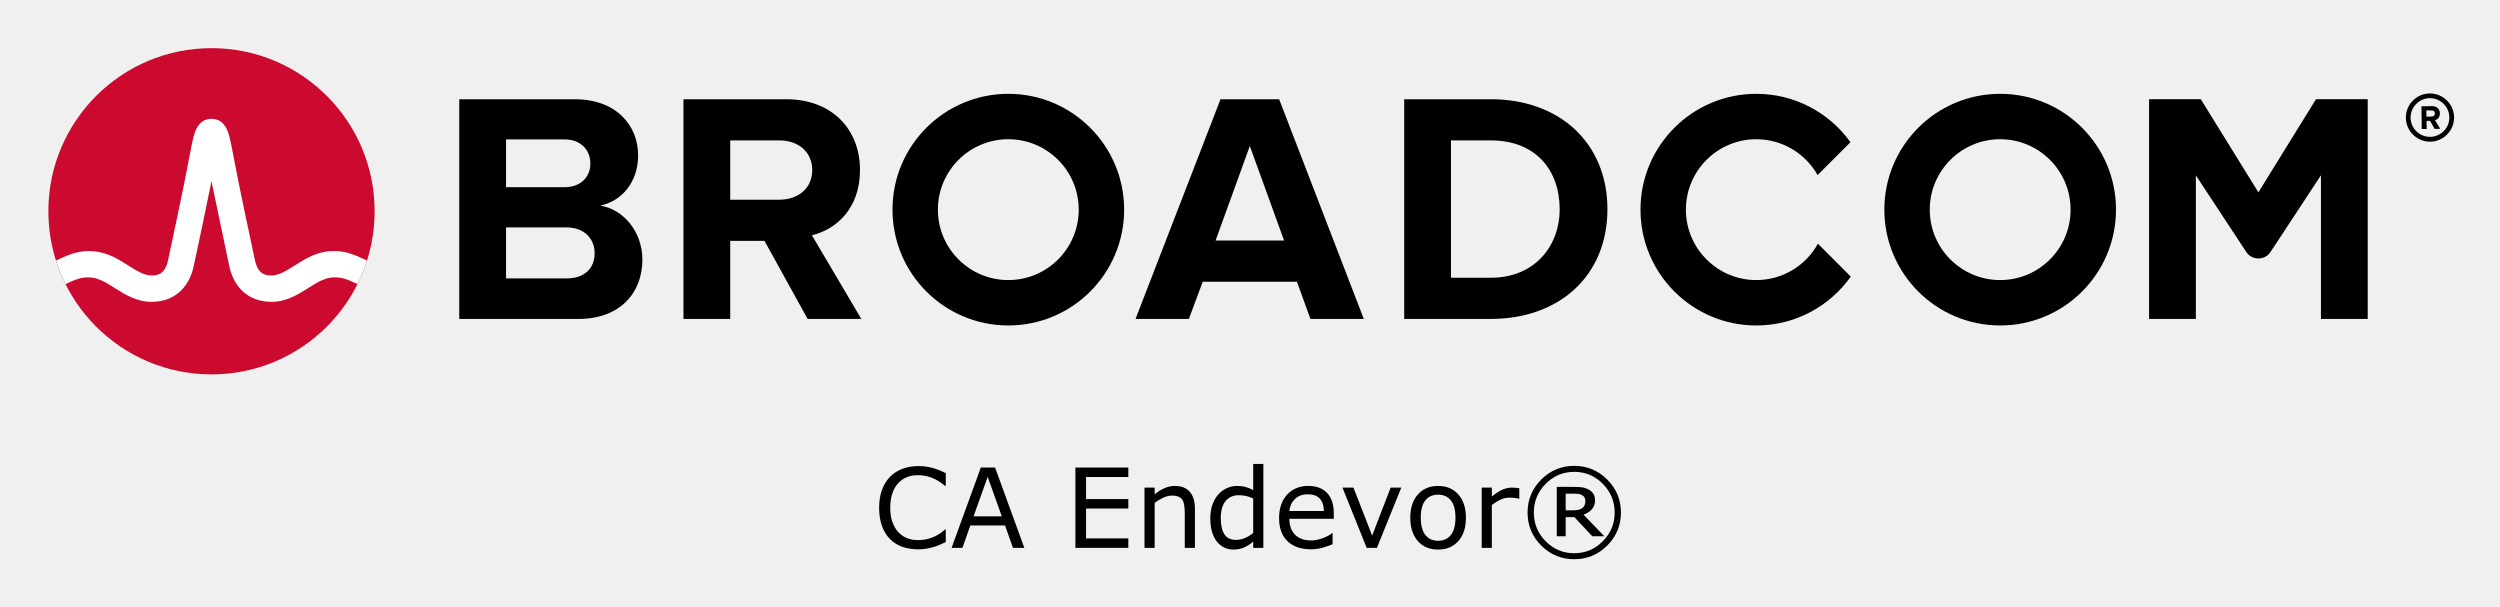
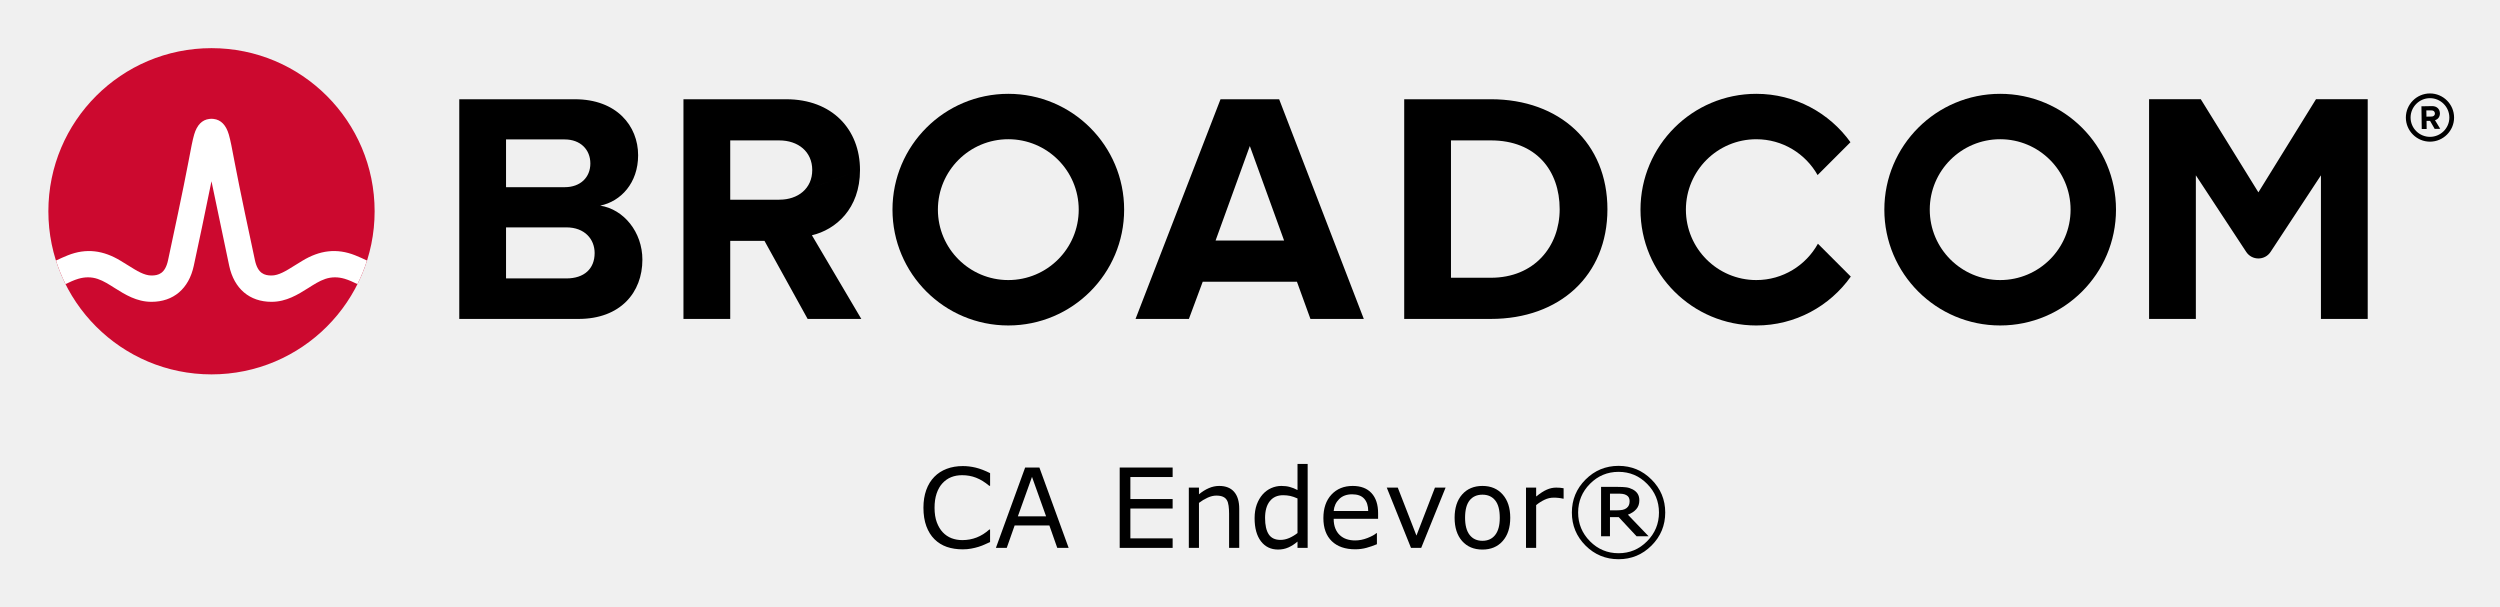
<svg xmlns="http://www.w3.org/2000/svg" xmlns:xlink="http://www.w3.org/1999/xlink" role="img" viewBox="-4.53 -4.53 248.82 60.32">
  <path d="M237.32 9.09c-1.06 0-1.93-.86-1.93-1.92s.87-1.93 1.93-1.93 1.93.87 1.93 1.93-.87 1.92-1.93 1.92m0-4.32c-1.32 0-2.4 1.08-2.4 2.4 0 1.32 1.08 2.4 2.4 2.4 1.32 0 2.4-1.08 2.4-2.4 0-1.32-1.08-2.4-2.4-2.4" />
  <path d="M237.48 7.07l-.51.01-.01-.62h.51c.19-.01.34.11.34.3.01.19-.14.31-.33.31m.83-.32c-.01-.42-.3-.72-.77-.72l-1.07.02.03 2.26h.49l-.01-.81h.35l.46.8.55-.01-.52-.86c.24-.06.49-.28.49-.68M51.834 23.18h-5.999V9.347h5.835c1.574 0 2.557 1.016 2.557 2.393 0 1.377-.983 2.36-2.557 2.36H45v4h6.834c1.836 0 2.819 1.18 2.819 2.556 0 1.574-1.049 2.525-2.819 2.525m3.376-7.245c2.066-.426 3.771-2.262 3.771-5.015 0-2.918-2.131-5.573-6.295-5.573h-11.506v21.865h11.867c4.163 0 6.359-2.623 6.359-5.901 0-2.754-1.868-5.015-4.196-5.376m17.823-.59H68v4.098h3.558l4.294 7.769h5.343l-4.917-8.327c2.361-.557 4.786-2.622 4.786-6.49m0 0c0-4.065-2.786-7.048-7.343-7.048h-10.228v21.865h4.655V9.445h4.885c1.869 0 3.278 1.114 3.278 2.95s-1.409 2.95-3.278 2.95m43.421 4.065l3.409-9.408 3.41 9.408zm.492-14.063l-8.458 21.865h5.31l1.377-3.704h9.376l1.344 3.704h5.311l-8.425-21.865zm26.904 17.767h-3.967v-13.67h3.967c4.491 0 6.851 2.983 6.851 6.852 0 3.704-2.524 6.818-6.851 6.818m0-17.767h-8.622v21.865h8.622c6.851 0 11.604-4.327 11.604-10.916s-4.753-10.949-11.604-10.949m82.127-.004l-5.734 9.27-5.734-9.27h-5.146v21.869h4.656v-14.293l5.012 7.622c.574.871 1.851.871 2.424 0l5.013-7.622v14.293h4.656V5.343z" />
  <path id="a" d="M95.825 23.344c-3.871 0-7.008-3.138-7.008-7.008 0-3.871 3.137-7.009 7.008-7.009 3.87 0 7.008 3.138 7.008 7.009 0 3.87-3.138 7.008-7.008 7.008m0-18.536c-6.367 0-11.528 5.161-11.528 11.528 0 6.366 5.161 11.527 11.528 11.527 6.366 0 11.528-5.161 11.528-11.527 0-6.367-5.162-11.528-11.528-11.528" />
  <path d="M176.404 19.727c-1.195 2.156-3.492 3.617-6.132 3.617-3.87 0-7.008-3.138-7.008-7.008 0-3.871 3.138-7.008 7.008-7.008 2.618 0 4.897 1.438 6.1 3.565l3.27-3.269c-2.092-2.915-5.508-4.816-9.37-4.816-6.367 0-11.527 5.161-11.527 11.528 0 6.366 5.16 11.528 11.527 11.528 3.883 0 7.316-1.922 9.404-4.865z" />
  <use transform="translate(98.718)" xlink:href="#a" />
  <ellipse cx="16.52" cy="16.497" fill="#cc092f" rx="16.236" ry="16.235" />
  <path fill="#fff" d="M30.825 20.883c-1.857-.74-3.557-.492-5.261.541 0 0-.621.379-.807.496-.794.498-1.543.97-2.263.97-.687 0-1.363-.184-1.649-1.513-.446-2.073-1.534-7.167-2.009-9.69-.279-1.483-.432-2.282-.591-2.825-.28-.954-.792-1.473-1.519-1.556 0 0-.114-.016-.207-.016-.092 0-.218.018-.218.018-.72.086-1.229.605-1.507 1.554-.159.543-.312 1.342-.591 2.825-.475 2.523-1.563 7.617-2.009 9.69-.286 1.329-.962 1.513-1.649 1.513-.72 0-1.469-.472-2.263-.97-.186-.117-.808-.496-.808-.496-1.703-1.033-3.404-1.281-5.26-.541-.401.16-.796.339-1.172.52.257.806.577 1.599.95 2.344.411-.202.842-.402 1.282-.532.634-.187 1.284-.197 1.914.014.612.205 1.157.568 1.7.909 1.023.643 2.182 1.372 3.657 1.372 2.186 0 3.72-1.305 4.21-3.581.38-1.764 1.222-5.702 1.763-8.418 0 0 1.386 6.654 1.765 8.418.49 2.276 2.025 3.581 4.211 3.581 1.475 0 2.634-.729 3.657-1.372.543-.341 1.088-.704 1.7-.909.629-.211 1.28-.201 1.914-.014.44.13.87.331 1.281.533.374-.745.693-1.539.95-2.345-.376-.181-.77-.36-1.171-.52" />
-   <path d="M89.6 49.42q-.295.129-.537.242-.236.113-.623.236-.328.102-.714.172-.381.075-.843.075-.87 0-1.584-.242-.709-.247-1.235-.768-.516-.51-.806-1.294-.29-.79-.29-1.832 0-.988.279-1.767.279-.779.806-1.316.51-.521 1.23-.795.725-.274 1.606-.274.645 0 1.284.156.645.156 1.429.548v1.262h-.081q-.661-.553-1.311-.806-.65-.252-1.391-.252-.607 0-1.096.199-.483.193-.865.607-.371.403-.58 1.021-.204.612-.204 1.418 0 .843.226 1.45.231.607.591.988.376.397.875.591.505.188 1.063.188.768 0 1.439-.263.671-.263 1.257-.79h.075zM97.42 50h-1.133l-.784-2.229h-3.459L91.259 50h-1.08l2.911-7.998h1.418zm-2.245-3.142l-1.402-3.926-1.407 3.926zM107.77 50h-5.269v-7.998h5.269v.945h-4.206v2.191h4.206v.945h-4.206v2.97h4.206zm6.628 0h-1.01v-3.416q0-.414-.048-.773-.048-.365-.177-.569-.134-.226-.387-.333-.252-.113-.655-.113-.414 0-.865.204t-.865.521V50h-1.01v-6h1.01v.666q.473-.392.978-.612.505-.22 1.037-.22.972 0 1.482.585.51.585.51 1.687zm6.811 0h-1.01v-.628q-.435.376-.908.585-.473.209-1.026.209-1.074 0-1.708-.827-.628-.827-.628-2.293 0-.763.215-1.359.22-.596.591-1.015.365-.408.849-.623.489-.215 1.01-.215.473 0 .838.102.365.097.768.306v-2.6h1.01zm-1.01-1.477v-3.443q-.408-.183-.73-.252-.322-.07-.704-.07-.849 0-1.321.591-.473.591-.473 1.676 0 1.069.365 1.627.365.553 1.171.553.43 0 .87-.188.44-.193.822-.494zm8.019-1.418h-4.42q0 .553.167.967.167.408.457.671.279.258.661.387.387.129.849.129.612 0 1.23-.242.623-.247.886-.483h.054v1.101q-.51.215-1.042.36t-1.117.145q-1.493 0-2.331-.806-.838-.811-.838-2.299 0-1.472.8-2.336.806-.865 2.116-.865 1.214 0 1.869.709.661.709.661 2.014zm-.983-.773q-.005-.795-.403-1.23-.392-.435-1.198-.435-.811 0-1.294.478-.478.478-.542 1.187zm7.702-2.331L132.509 50h-1.015l-2.412-6h1.096l1.858 4.775 1.842-4.775zm6.435 3.002q0 1.466-.752 2.315-.752.849-2.014.849-1.273 0-2.025-.849-.747-.849-.747-2.315 0-1.466.747-2.315.752-.854 2.025-.854 1.262 0 2.014.854.752.849.752 2.315zm-1.042 0q0-1.166-.457-1.73-.457-.569-1.268-.569-.822 0-1.278.569-.451.564-.451 1.729 0 1.128.457 1.713.457.58 1.273.58.806 0 1.262-.575.462-.58.462-1.719zm6.354-1.901h-.054q-.226-.054-.44-.075-.209-.027-.5-.027-.467 0-.902.209-.435.204-.838.532V50h-1.01v-6h1.01v.886q.602-.483 1.058-.682.462-.204.94-.204.263 0 .381.016.118.011.354.048zm10.114 1.38q0 1.923-1.364 3.287-1.359 1.359-3.282 1.359-1.923 0-3.287-1.359-1.359-1.364-1.359-3.287 0-1.923 1.359-3.282 1.364-1.364 3.287-1.364 1.923 0 3.282 1.364 1.364 1.359 1.364 3.282zm-.623 0q0-1.665-1.182-2.857-1.176-1.192-2.841-1.192t-2.847 1.192q-1.176 1.192-1.176 2.857 0 1.665 1.176 2.857 1.182 1.192 2.847 1.192t2.841-1.192q1.182-1.192 1.182-2.857zm-1.031 2.363h-1.198l-1.778-1.907h-.87v1.907h-.886v-4.915h1.676q.505 0 .833.043.328.043.645.209.338.183.494.446.161.258.161.65 0 .521-.306.87-.301.344-.833.548zm-1.891-3.507q0-.193-.075-.344t-.252-.247q-.167-.091-.354-.118-.188-.027-.473-.027h-.8v1.66h.682q.333 0 .575-.048.242-.054.397-.177.167-.134.231-.295.07-.161.07-.403z" text-anchor="middle" />
+   <g text-anchor="middle">
+     <path d="M94.01 49.42q-.295.129-.537.242-.236.113-.623.236-.328.102-.714.172-.381.075-.843.075-.87 0-1.584-.242-.709-.247-1.235-.768-.516-.51-.806-1.294-.29-.79-.29-1.832 0-.988.279-1.767.279-.779.806-1.316.51-.521 1.23-.795.725-.274 1.606-.274.645 0 1.284.156.645.156 1.429.548v1.262h-.081q-.661-.553-1.311-.806t-1.391-.252q-.607 0-1.096.199-.483.193-.865.607-.371.403-.58 1.02-.204.612-.204 1.418 0 .843.226 1.45.231.607.591.988.376.397.875.591.505.188 1.063.188.768 0 1.439-.263.671-.263 1.257-.79h.075z" />
+     <path d="M101.83 50h-1.133l-.784-2.229h-3.459L95.669 50H94.59l2.911-7.998h1.418zm-2.245-3.142l-1.402-3.926-1.407 3.926z" />
+     <path d="M112.18 50h-5.269v-7.998h5.269v.945h-4.206v2.191h4.206v.945h-4.206v2.97h4.206z" />
+     <path d="M118.808 50h-1.01v-3.416q0-.414-.048-.773-.048-.365-.177-.569-.134-.226-.387-.333-.252-.113-.655-.113-.414 0-.865.204t-.865.521V50h-1.01v-6h1.01v.666q.473-.392.978-.612.505-.22 1.037-.22.972 0 1.482.585.51.585.51 1.687z" />
+     <path d="M125.618 50h-1.01v-.628q-.435.376-.908.585-.473.209-1.026.209-1.074 0-1.708-.827-.628-.827-.628-2.293 0-.763.215-1.359.22-.596.591-1.015.365-.408.849-.623.489-.215 1.01-.215.473 0 .838.102.365.097.768.306v-2.6h1.01zm-1.01-1.477v-3.443q-.408-.183-.73-.252-.322-.07-.704-.07-.849 0-1.321.591-.473.591-.473 1.676 0 1.069.365 1.627.365.553 1.171.553.43 0 .87-.188.44-.193.822-.494z" />
+     <path d="M132.628 47.105h-4.42q0 .553.167.967.167.408.457.671.279.258.661.387.387.129.849.129.612 0 1.23-.242.623-.247.886-.483h.054v1.101q-.51.215-1.042.36t-1.117.145q-1.493 0-2.331-.806-.838-.811-.838-2.299 0-1.472.8-2.336.806-.865 2.116-.865 1.214 0 1.869.709.661.709.661 2.014zm-.983-.773q-.005-.795-.403-1.23-.392-.435-1.198-.435-.811 0-1.294.478-.478.478-.542 1.187z" />
+     <path d="M139.347 44L136.919 50h-1.015l-2.412-6h1.096l1.858 4.775 1.842-4.775z" />
+     <path d="M145.782 47.003q0 1.466-.752 2.315-.752.849-2.014.849-1.273 0-2.025-.849-.747-.849-.747-2.315 0-1.466.747-2.315.752-.854 2.025-.854 1.262 0 2.014.854.752.849.752 2.315zm-1.042 0q0-1.166-.457-1.73-.457-.569-1.268-.569-.822 0-1.278.569-.451.564-.451 1.729 0 1.128.457 1.713.457.58 1.273.58.806 0 1.262-.575.462-.58.462-1.719z" />
+     <path d="M151.094 45.102h-.054q-.226-.054-.44-.075-.209-.027-.5-.027-.467 0-.902.209-.435.204-.838.532V50h-1.01v-6h1.01v.886q.602-.483 1.058-.682.462-.204.94-.204.263 0 .381.016.118.011.354.048z" />
+     <path d="M161.207 46.482q0 1.923-1.364 3.287-1.359 1.359-3.282 1.359-1.923 0-3.287-1.359-1.359-1.364-1.359-3.287 0-1.923 1.359-3.282 1.364-1.364 3.287-1.364 1.923 0 3.282 1.364 1.364 1.359 1.364 3.282zm-.623 0q0-1.665-1.182-2.857-1.176-1.192-2.841-1.192t-2.847 1.192q-1.176 1.192-1.176 2.857 0 1.665 1.176 2.857 1.182 1.192 2.847 1.192t2.841-1.192q1.182-1.192 1.182-2.857zm-1.031 2.363h-1.198l-1.778-1.907h-.87v1.907h-.886v-4.915h1.676q.505 0 .833.043.328.043.645.209.338.183.494.446.161.258.161.65 0 .521-.306.87-.301.344-.833.548zm-1.891-3.507q0-.193-.075-.344t-.252-.247q-.167-.091-.354-.118-.188-.027-.473-.027h-.8v1.66h.682q.333 0 .575-.048.242-.054.397-.177.167-.134.231-.295.07-.161.07-.403z" />
+   </g>
</svg>
